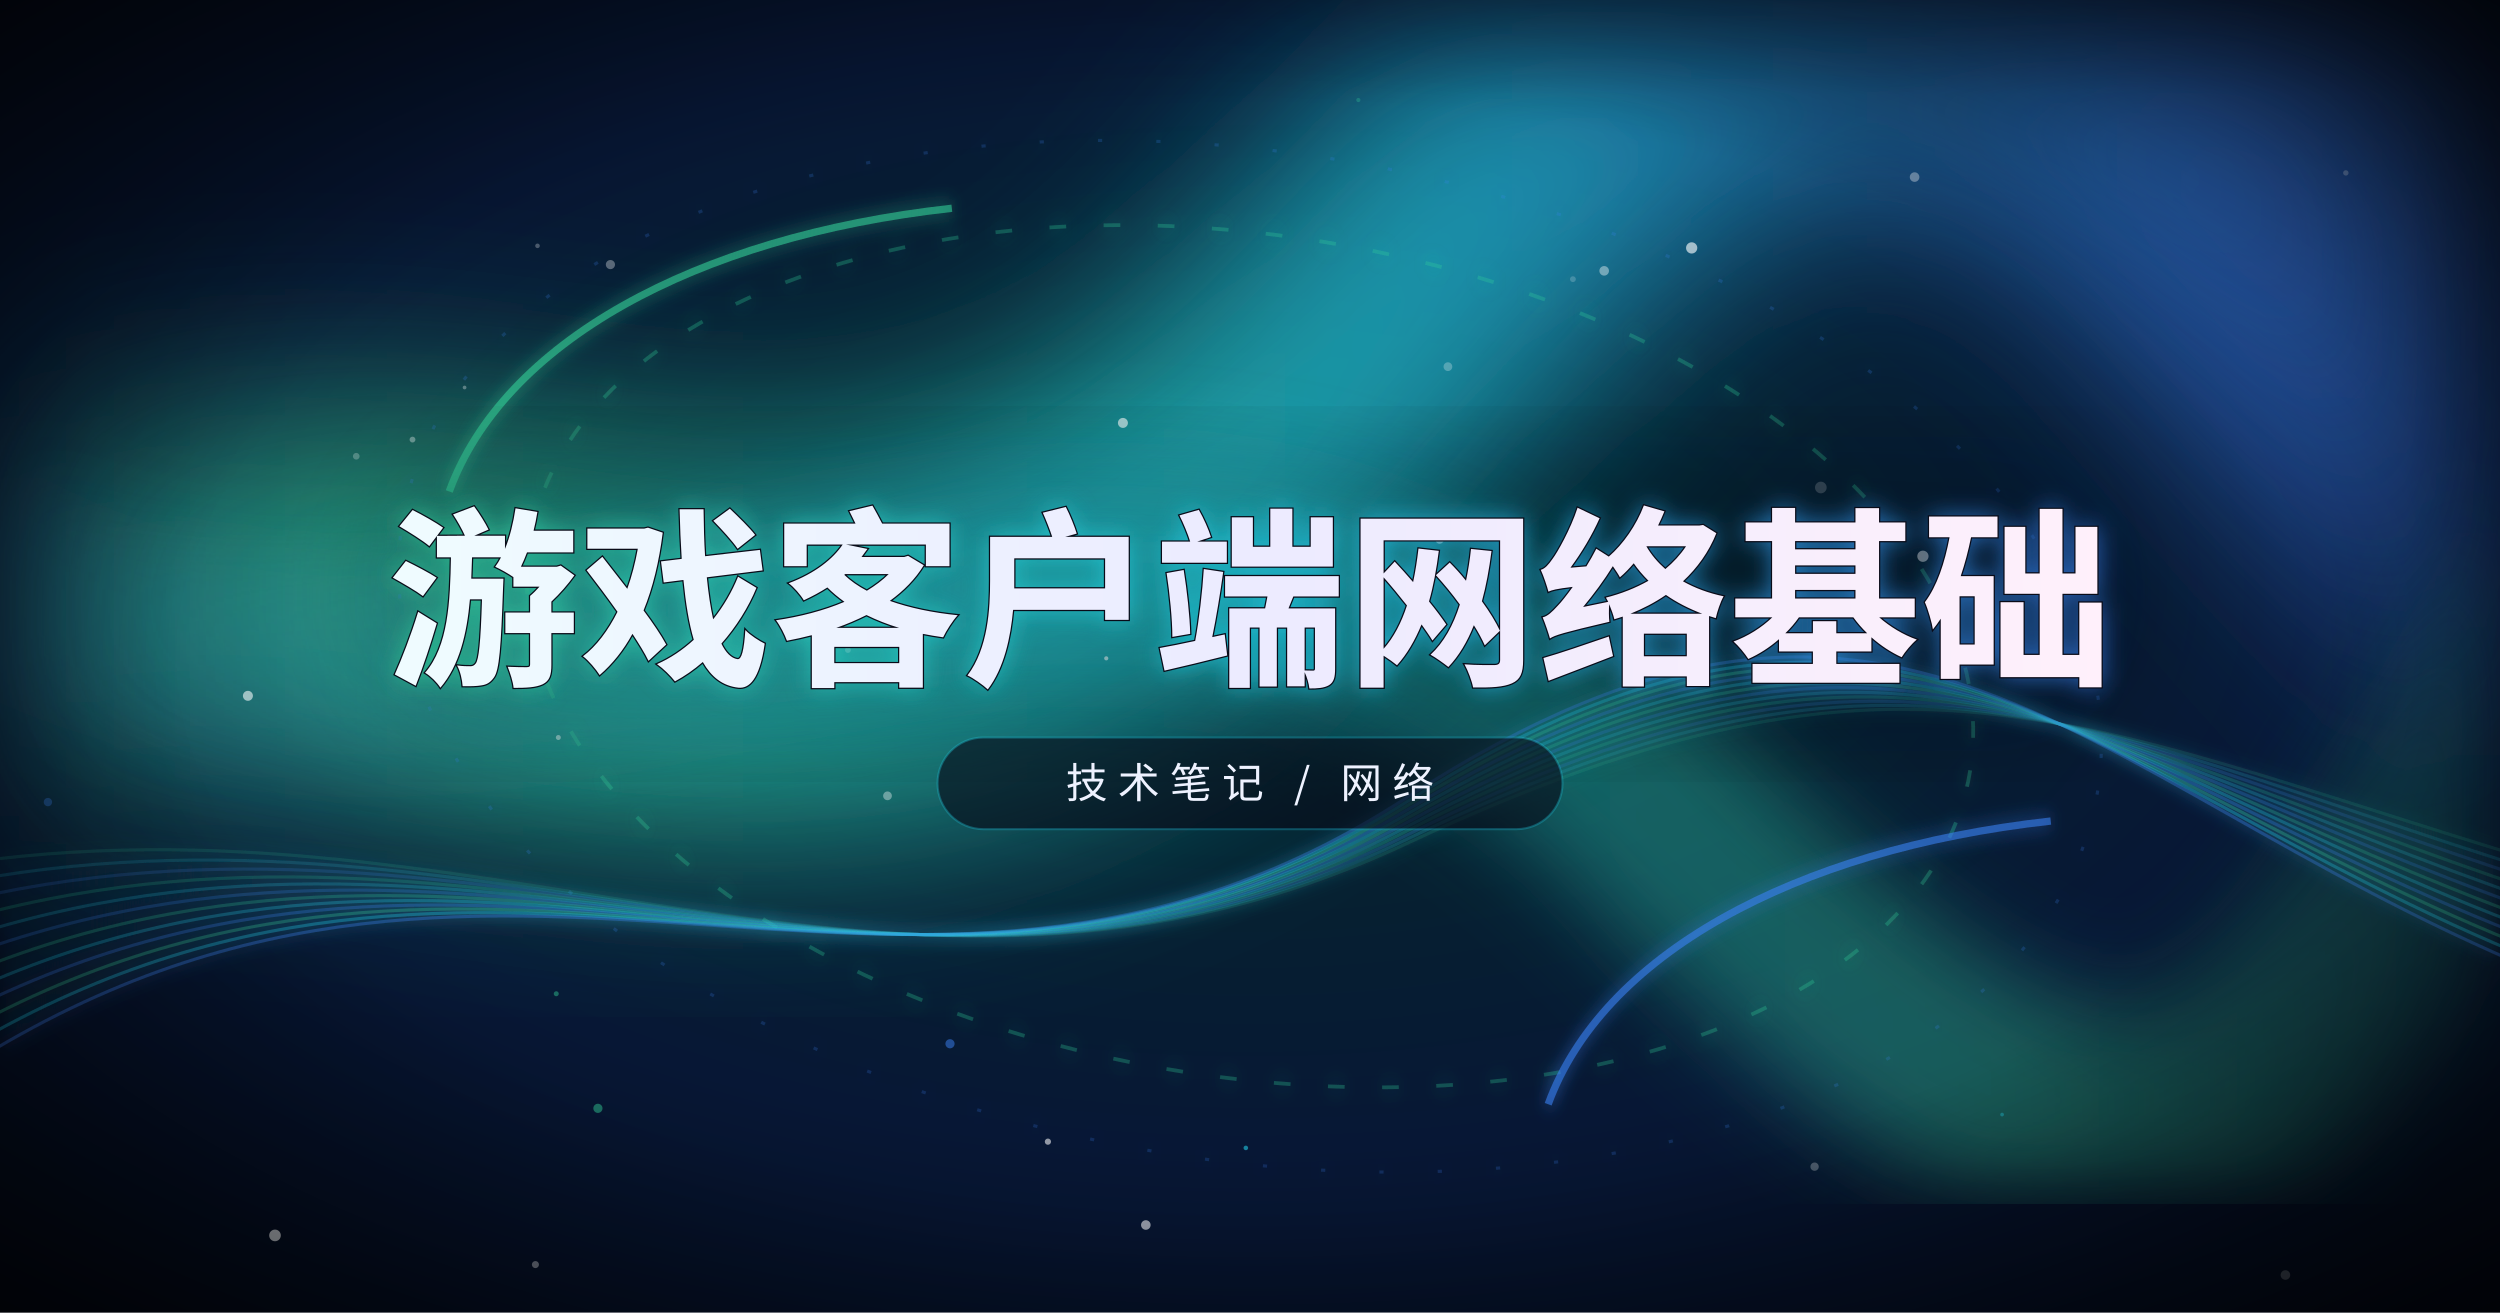
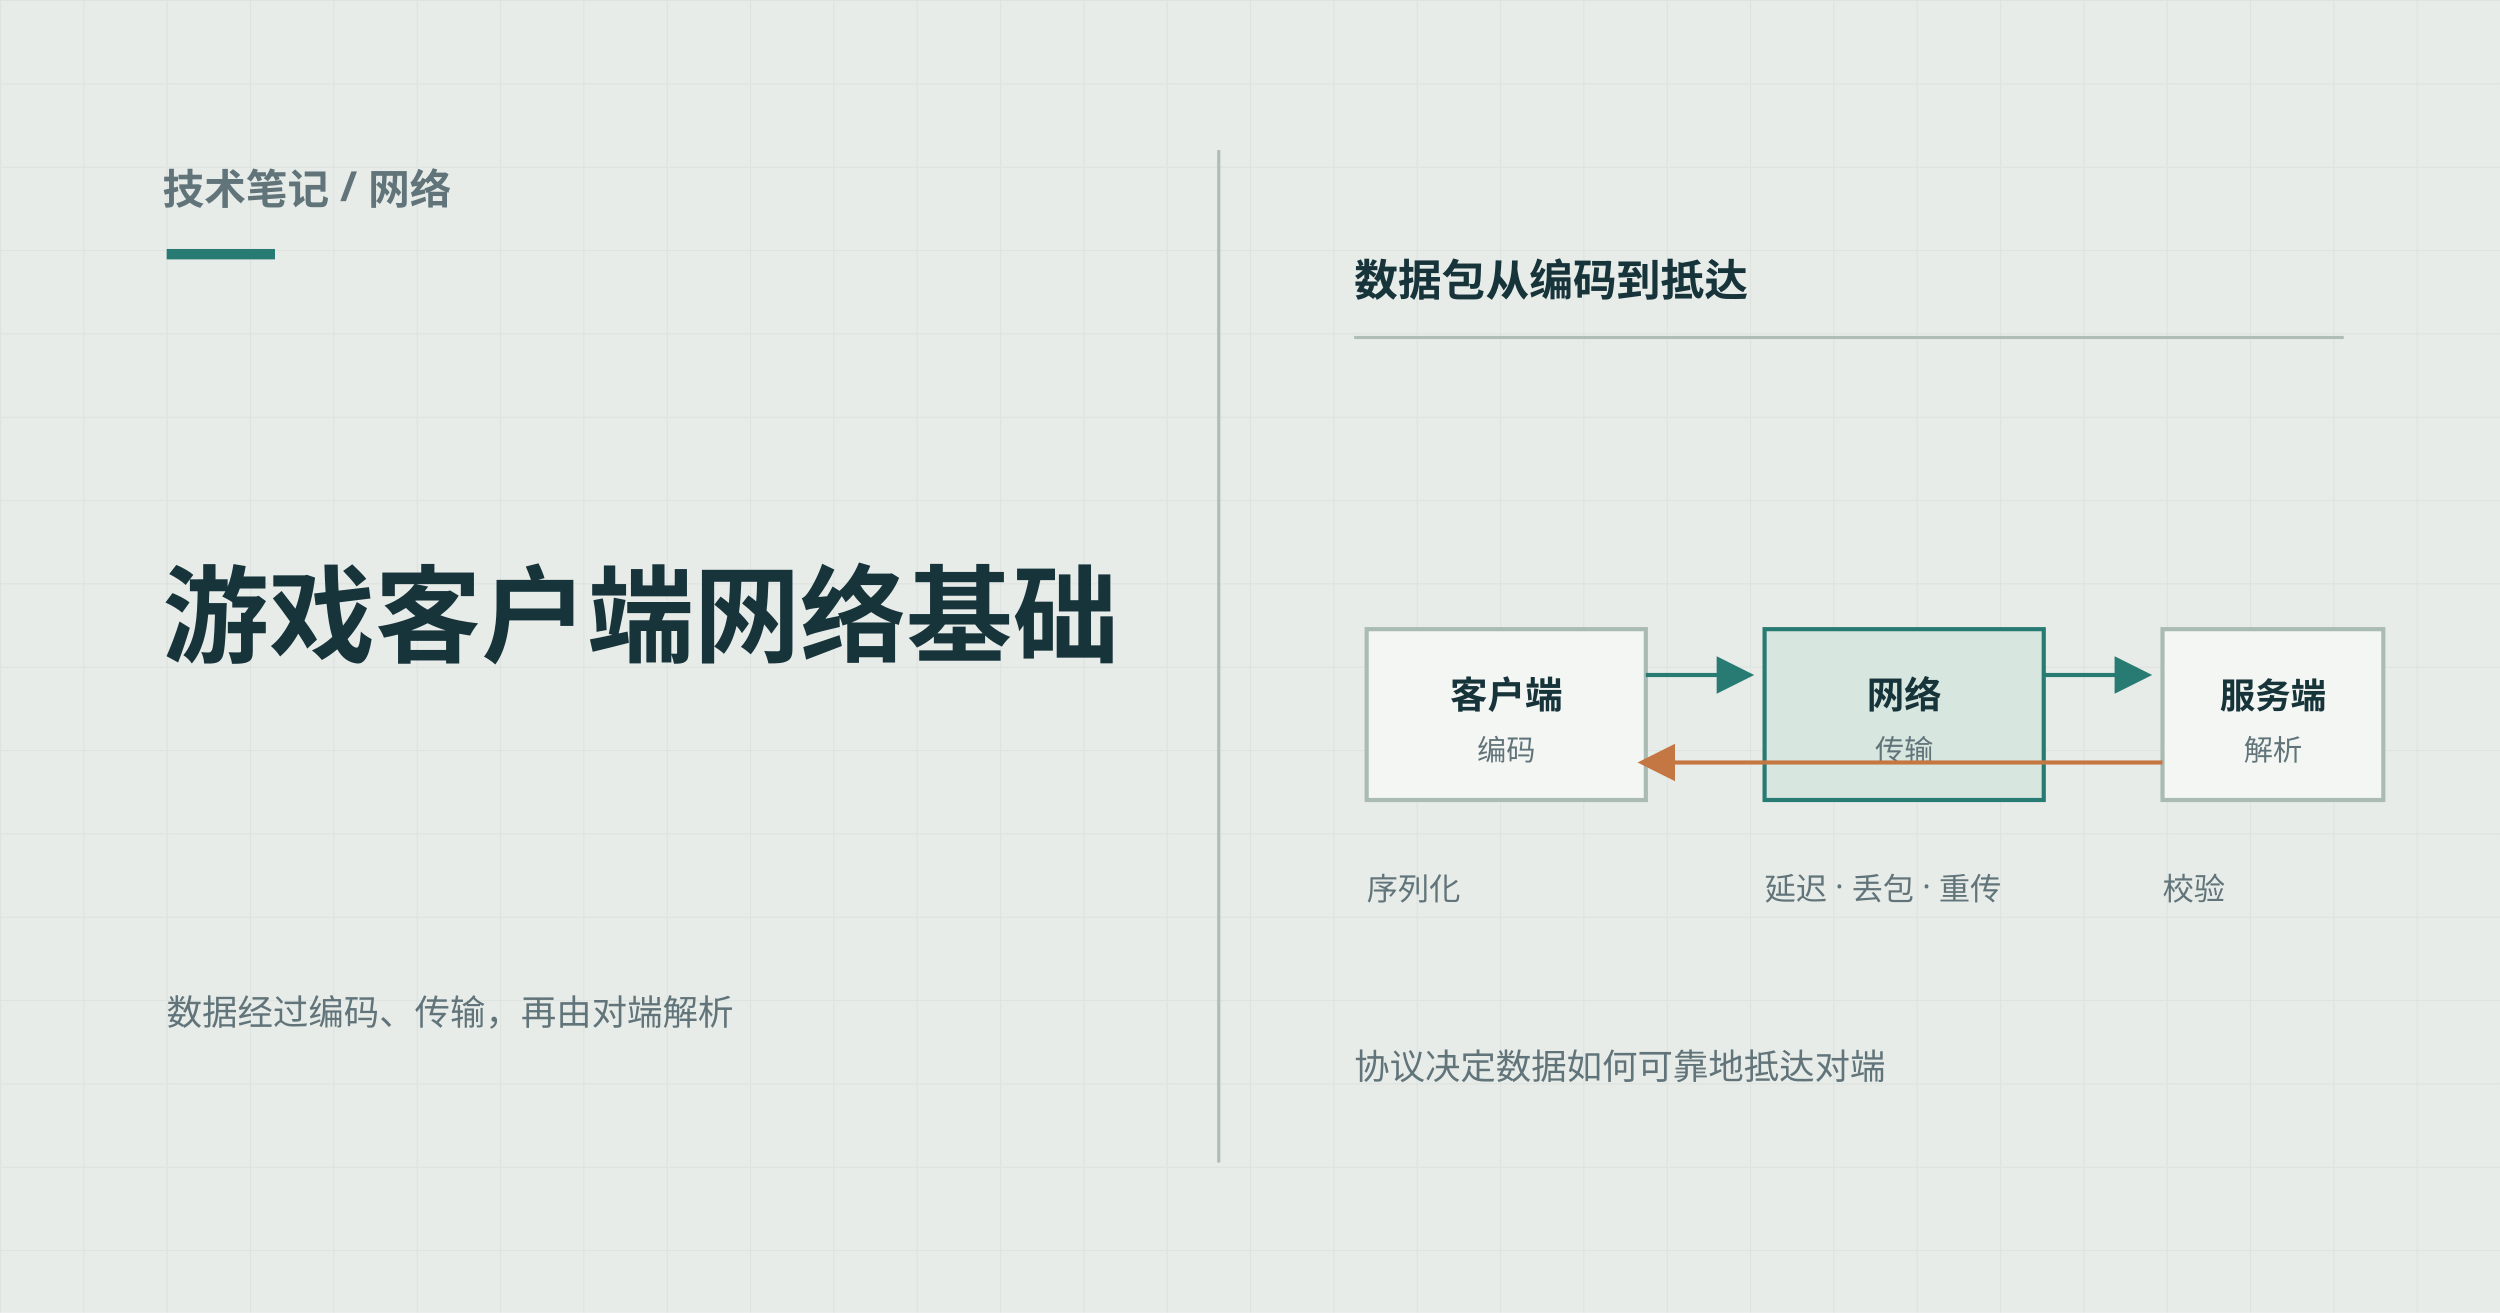
- <svg xmlns="http://www.w3.org/2000/svg" width="1200" height="630" viewBox="0 0 1200 630">
+ <svg xmlns="http://www.w3.org/2000/svg" width="1200" height="630" viewBox="0 0 1200 630" role="img" aria-labelledby="coverTitle coverDesc">
  <defs>
-     <radialGradient id="bg" cx="50%" cy="45%" r="82%">
-       <stop stop-color="#042b2c" />
-       <stop offset=".52" stop-color="#071735" />
-       <stop offset="1" stop-color="#02030a" />
-     </radialGradient>
-     <linearGradient id="auroraA" x1="0" y1="0" x2="1" y2="0">
-       <stop stop-color="#34d399" stop-opacity="0" />
-       <stop offset=".25" stop-color="#34d399" stop-opacity=".82" />
-       <stop offset=".56" stop-color="#22d3ee" stop-opacity=".70" />
-       <stop offset=".82" stop-color="#3b82f6" stop-opacity=".72" />
-       <stop offset="1" stop-color="#3b82f6" stop-opacity="0" />
-     </linearGradient>
-     <linearGradient id="auroraB" x1="0" y1="0" x2="1" y2="0">
-       <stop stop-color="#3b82f6" stop-opacity="0" />
-       <stop offset=".42" stop-color="#22d3ee" stop-opacity=".56" />
-       <stop offset=".75" stop-color="#34d399" stop-opacity=".58" />
-       <stop offset="1" stop-color="#34d399" stop-opacity="0" />
-     </linearGradient>
-     <linearGradient id="neonGradient" x1="0" y1="0" x2="1" y2="0">
-       <stop stop-color="#34d399" />
-       <stop offset=".5" stop-color="#22d3ee" />
-       <stop offset="1" stop-color="#3b82f6" />
-     </linearGradient>
-     <linearGradient id="titleGradient" x1="0" y1="0" x2="1" y2="0">
-       <stop stop-color="#effcff" />
-       <stop offset=".5" stop-color="#ecebff" />
-       <stop offset="1" stop-color="#fff0fb" />
-     </linearGradient>
-     <linearGradient id="prismGradient" x1="0" y1="0" x2="1" y2="1">
-       <stop stop-color="#34d399" stop-opacity=".48" />
-       <stop offset=".5" stop-color="#22d3ee" stop-opacity=".10" />
-       <stop offset="1" stop-color="#3b82f6" stop-opacity=".44" />
-     </linearGradient>
-     <linearGradient id="glassGradient" x1="0" y1="0" x2="1" y2="1">
-       <stop stop-color="#fff" stop-opacity=".13" />
-       <stop offset=".48" stop-color="#fff" stop-opacity=".035" />
-       <stop offset="1" stop-color="#22d3ee" stop-opacity=".12" />
-     </linearGradient>
-     <filter id="blur48">
-       <feGaussianBlur stdDeviation="48" />
-     </filter>
-     <filter id="blur22">
-       <feGaussianBlur stdDeviation="22" />
-     </filter>
-     <filter id="lineGlow">
-       <feGaussianBlur stdDeviation="4" result="b" />
-       <feMerge>
-         <feMergeNode in="b" />
-         <feMergeNode in="SourceGraphic" />
-       </feMerge>
-     </filter>
-     <filter id="softGlow">
-       <feGaussianBlur stdDeviation="3" result="b" />
-       <feMerge>
-         <feMergeNode in="b" />
-         <feMergeNode in="SourceGraphic" />
-       </feMerge>
-     </filter>
-     <filter id="titleGlow" x="-30%" y="-50%" width="160%" height="200%">
-       <feGaussianBlur stdDeviation="6" />
-     </filter>
-     <radialGradient id="vignette" cx="50%" cy="50%" r="73%">
-       <stop offset=".58" stop-color="#000" stop-opacity="0" />
-       <stop offset="1" stop-color="#000" stop-opacity=".70" />
-     </radialGradient>
+     <pattern id="grid" width="40" height="40" patternUnits="userSpaceOnUse">
+       <path d="M40 0H0V40" fill="none" stroke="#AEBDB7" stroke-width="1" opacity=".20" />
+     </pattern>
+     <marker id="tealArrow" markerWidth="9" markerHeight="9" refX="7" refY="4.5" orient="auto">
+       <path d="M0 0L9 4.5L0 9Z" fill="#287B73" />
+     </marker>
+     <marker id="orangeArrow" markerWidth="9" markerHeight="9" refX="7" refY="4.5" orient="auto">
+       <path d="M0 0L9 4.5L0 9Z" fill="#C47743" />
+     </marker>
  </defs>
-   <rect width="1200" height="630" fill="url(#bg)" />
-   <path d="M-160 443 C100 70 360 520 660 158 S1060 90 1360 431" fill="none" stroke="url(#auroraA)" stroke-width="172" filter="url(#blur48)" opacity=".94" />
-   <path d="M-100 208 C220 500 500 90 800 396 S1110 465 1320 140" fill="none" stroke="url(#auroraB)" stroke-width="105" filter="url(#blur22)" opacity=".64" />
-   <circle cx="287" cy="532" r="2.2" fill="#34d399" opacity="0.46" />
-   <circle cx="171" cy="219" r="1.6" fill="#ffffff" opacity="0.25" />
-   <circle cx="550" cy="588" r="2.3" fill="#ffffff" opacity="0.55" />
-   <circle cx="695" cy="176" r="2.1" fill="#ffffff" opacity="0.26" />
-   <circle cx="812" cy="119" r="2.7" fill="#ffffff" opacity="0.61" />
-   <circle cx="456" cy="501" r="2.2" fill="#3b82f6" opacity="0.50" />
-   <circle cx="132" cy="593" r="2.8" fill="#ffffff" opacity="0.65" />
-   <circle cx="531" cy="316" r="1.0" fill="#ffffff" opacity="0.57" />
-   <circle cx="293" cy="127" r="2.2" fill="#ffffff" opacity="0.33" />
-   <circle cx="1097" cy="612" r="2.3" fill="#ffffff" opacity="0.21" />
-   <circle cx="961" cy="535" r="0.9" fill="#22d3ee" opacity="0.36" />
-   <circle cx="770" cy="130" r="2.3" fill="#ffffff" opacity="0.40" />
-   <circle cx="919" cy="85" r="2.3" fill="#ffffff" opacity="0.36" />
-   <circle cx="257" cy="607" r="1.7" fill="#ffffff" opacity="0.39" />
-   <circle cx="223" cy="186" r="0.9" fill="#ffffff" opacity="0.32" />
-   <circle cx="267" cy="477" r="1.2" fill="#34d399" opacity="0.43" />
-   <circle cx="691" cy="259" r="2.0" fill="#ffffff" opacity="0.51" />
-   <circle cx="871" cy="560" r="2.0" fill="#ffffff" opacity="0.27" />
-   <circle cx="874" cy="234" r="2.8" fill="#ffffff" opacity="0.19" />
-   <circle cx="923" cy="267" r="2.7" fill="#ffffff" opacity="0.47" />
-   <circle cx="23" cy="385" r="2.0" fill="#3b82f6" opacity="0.29" />
-   <circle cx="258" cy="118" r="1.1" fill="#ffffff" opacity="0.27" />
-   <circle cx="426" cy="382" r="2.1" fill="#ffffff" opacity="0.37" />
-   <circle cx="268" cy="354" r="1.2" fill="#ffffff" opacity="0.42" />
-   <circle cx="539" cy="203" r="2.4" fill="#ffffff" opacity="0.60" />
-   <circle cx="598" cy="551" r="1.1" fill="#22d3ee" opacity="0.56" />
-   <circle cx="407" cy="312" r="1.4" fill="#ffffff" opacity="0.33" />
-   <circle cx="503" cy="548" r="1.5" fill="#ffffff" opacity="0.56" />
-   <circle cx="1126" cy="83" r="1.3" fill="#ffffff" opacity="0.27" />
-   <circle cx="198" cy="211" r="1.4" fill="#ffffff" opacity="0.35" />
-   <circle cx="652" cy="48" r="1.0" fill="#34d399" opacity="0.29" />
-   <circle cx="755" cy="134" r="1.4" fill="#ffffff" opacity="0.19" />
-   <circle cx="119" cy="334" r="2.4" fill="#ffffff" opacity="0.57" />
-   <circle cx="659" cy="274" r="2.3" fill="#ffffff" opacity="0.29" />
-   <g transform="translate(600 315) rotate(9)" fill="none" filter="url(#lineGlow)">
-     <ellipse rx="350" ry="202" stroke="#34d399" stroke-opacity=".28" stroke-width="1.8" stroke-dasharray="8 18" />
-     <ellipse rx="412" ry="242" stroke="#3b82f6" stroke-opacity=".20" stroke-width="1.5" stroke-dasharray="2 26" />
-     <path d="M-392 -18 A395 218 0 0 1 -175 -190" stroke="#34d399" stroke-width="3.5" opacity=".58" />
-     <path d="M175 190 A395 218 0 0 1 392 18" stroke="#3b82f6" stroke-width="3.5" opacity=".58" />
-   </g>
-   <g filter="url(#lineGlow)">
-     <path d="M-40 418 C230 369 430 520 675 405 S1000 350 1240 420" fill="none" stroke="#34d399" stroke-width="1.5" opacity="0.13" />
-     <path d="M-40 428 C230 366 430 522 675 403 S1000 353 1240 425" fill="none" stroke="#22d3ee" stroke-width="1.5" opacity="0.15" />
-     <path d="M-40 438 C230 363 430 524 675 401 S1000 356 1240 430" fill="none" stroke="#3b82f6" stroke-width="1.5" opacity="0.17" />
-     <path d="M-40 448 C230 360 430 526 675 399 S1000 359 1240 435" fill="none" stroke="#34d399" stroke-width="1.5" opacity="0.18" />
-     <path d="M-40 458 C230 357 430 528 675 397 S1000 362 1240 440" fill="none" stroke="#22d3ee" stroke-width="1.5" opacity="0.20" />
-     <path d="M-40 468 C230 354 430 530 675 395 S1000 365 1240 445" fill="none" stroke="#3b82f6" stroke-width="1.5" opacity="0.22" />
-     <path d="M-40 478 C230 351 430 532 675 393 S1000 368 1240 450" fill="none" stroke="#34d399" stroke-width="1.5" opacity="0.24" />
-     <path d="M-40 488 C230 348 430 534 675 391 S1000 371 1240 455" fill="none" stroke="#22d3ee" stroke-width="1.5" opacity="0.26" />
-     <path d="M-40 498 C230 345 430 536 675 389 S1000 374 1240 460" fill="none" stroke="#3b82f6" stroke-width="1.5" opacity="0.27" />
-     <path d="M-40 508 C230 342 430 538 675 387 S1000 377 1240 465" fill="none" stroke="#34d399" stroke-width="1.5" opacity="0.29" />
-     <path d="M-40 518 C230 339 430 540 675 385 S1000 380 1240 470" fill="none" stroke="#22d3ee" stroke-width="1.5" opacity="0.31" />
-     <path d="M-40 528 C230 336 430 542 675 383 S1000 383 1240 475" fill="none" stroke="#3b82f6" stroke-width="1.5" opacity="0.33" />
-   </g>
-   <rect x="170" y="210" width="860" height="150" rx="75" fill="#02040c" opacity=".18" filter="url(#blur22)" />
-   <text x="600" y="322" font-family="'PingFang SC','Microsoft YaHei','Noto Sans CJK SC',sans-serif" font-size="92" font-weight="900" fill="url(#neonGradient)" opacity=".72" text-anchor="middle" filter="url(#titleGlow)">游戏客户端网络基础</text>
-   <text x="600" y="322" font-family="'PingFang SC','Microsoft YaHei','Noto Sans CJK SC',sans-serif" font-size="92" font-weight="900" fill="url(#titleGradient)" stroke="#090b18" stroke-width="1.2" paint-order="stroke" text-anchor="middle">游戏客户端网络基础</text>
-   <rect x="450" y="354" width="300" height="44" rx="22" fill="#070a18" opacity=".64" stroke="#22d3ee" stroke-opacity=".42" />
-   <text x="600" y="383" font-family="'PingFang SC','Microsoft YaHei','Noto Sans CJK SC',sans-serif" font-size="20" fill="#eef2ff" text-anchor="middle" letter-spacing="5">技术笔记 / 网络</text>
-   <rect width="1200" height="630" fill="url(#vignette)" pointer-events="none" />
+   <rect width="1200" height="630" fill="#E8ECE9" />
+   <rect width="1200" height="630" fill="url(#grid)" />
+   <path d="M585 72V558" stroke="#AEBDB7" stroke-width="1.5" />
+   <text x="78" y="98" fill="#61747A" font-family="'Microsoft YaHei','Noto Sans SC',sans-serif" font-size="20" font-weight="600" text-anchor="start">技术笔记 / 网络</text>
+   <path d="M80 122H132" stroke="#287B73" stroke-width="5" />
+   <text x="78" y="314.0" fill="#17343B" font-family="'Microsoft YaHei','Noto Sans SC',sans-serif" font-size="51" font-weight="700" text-anchor="start">游戏客户端网络基础</text>
+   <text x="80" y="492" fill="#61747A" font-family="'Microsoft YaHei','Noto Sans SC',sans-serif" font-size="17" font-weight="500" text-anchor="start">数据经过编码、传输，再由对端解析</text>
+   <text x="650" y="142" fill="#17343B" font-family="'Microsoft YaHei','Noto Sans SC',sans-serif" font-size="21" font-weight="650" text-anchor="start">数据包从编码到抵达</text>
+   <path d="M650 162L1125 162" fill="none" stroke="#AEBDB7" stroke-width="1.5" />
+   <rect x="656" y="302" width="134" height="82" fill="#F4F6F3" stroke="#AABBB4" stroke-width="2" />
+   <text x="723.0" y="340.0" fill="#17343B" font-family="'Microsoft YaHei','Noto Sans SC',sans-serif" font-size="18" font-weight="650" text-anchor="middle">客户端</text>
+   <text x="723.0" y="365.0" fill="#61747A" font-family="'Microsoft YaHei','Noto Sans SC',sans-serif" font-size="14" font-weight="500" text-anchor="middle">编码</text>
+   <rect x="847" y="302" width="134" height="82" fill="#D8E6E0" stroke="#287B73" stroke-width="2" />
+   <text x="914.0" y="340.0" fill="#17343B" font-family="'Microsoft YaHei','Noto Sans SC',sans-serif" font-size="18" font-weight="650" text-anchor="middle">网络</text>
+   <text x="914.0" y="365.0" fill="#61747A" font-family="'Microsoft YaHei','Noto Sans SC',sans-serif" font-size="14" font-weight="500" text-anchor="middle">传输</text>
+   <rect x="1038" y="302" width="106" height="82" fill="#F4F6F3" stroke="#AABBB4" stroke-width="2" />
+   <text x="1091.0" y="340.0" fill="#17343B" font-family="'Microsoft YaHei','Noto Sans SC',sans-serif" font-size="17" font-weight="650" text-anchor="middle">服务端</text>
+   <text x="1091.0" y="365.0" fill="#61747A" font-family="'Microsoft YaHei','Noto Sans SC',sans-serif" font-size="14" font-weight="500" text-anchor="middle">解析</text>
+   <path d="M790 324L838 324" fill="none" stroke="#287B73" stroke-width="2" marker-end="url(#tealArrow)" />
+   <path d="M981 324L1029 324" fill="none" stroke="#287B73" stroke-width="2" marker-end="url(#tealArrow)" />
+   <path d="M1038 366L790 366" fill="none" stroke="#C47743" stroke-width="2" marker-end="url(#orangeArrow)" />
+   <text x="656" y="432" fill="#61747A" font-family="'Microsoft YaHei','Noto Sans SC',sans-serif" font-size="15" font-weight="500" text-anchor="start">序列化</text>
+   <text x="847" y="432" fill="#61747A" font-family="'Microsoft YaHei','Noto Sans SC',sans-serif" font-size="15" font-weight="500" text-anchor="start">延迟 · 丢包 · 重传</text>
+   <text x="1038" y="432" fill="#61747A" font-family="'Microsoft YaHei','Noto Sans SC',sans-serif" font-size="15" font-weight="500" text-anchor="start">校验</text>
+   <text x="650" y="518" fill="#61747A" font-family="'Microsoft YaHei','Noto Sans SC',sans-serif" font-size="17" font-weight="500" text-anchor="start">协议决定数据如何可靠地抵达对端</text>
</svg>
